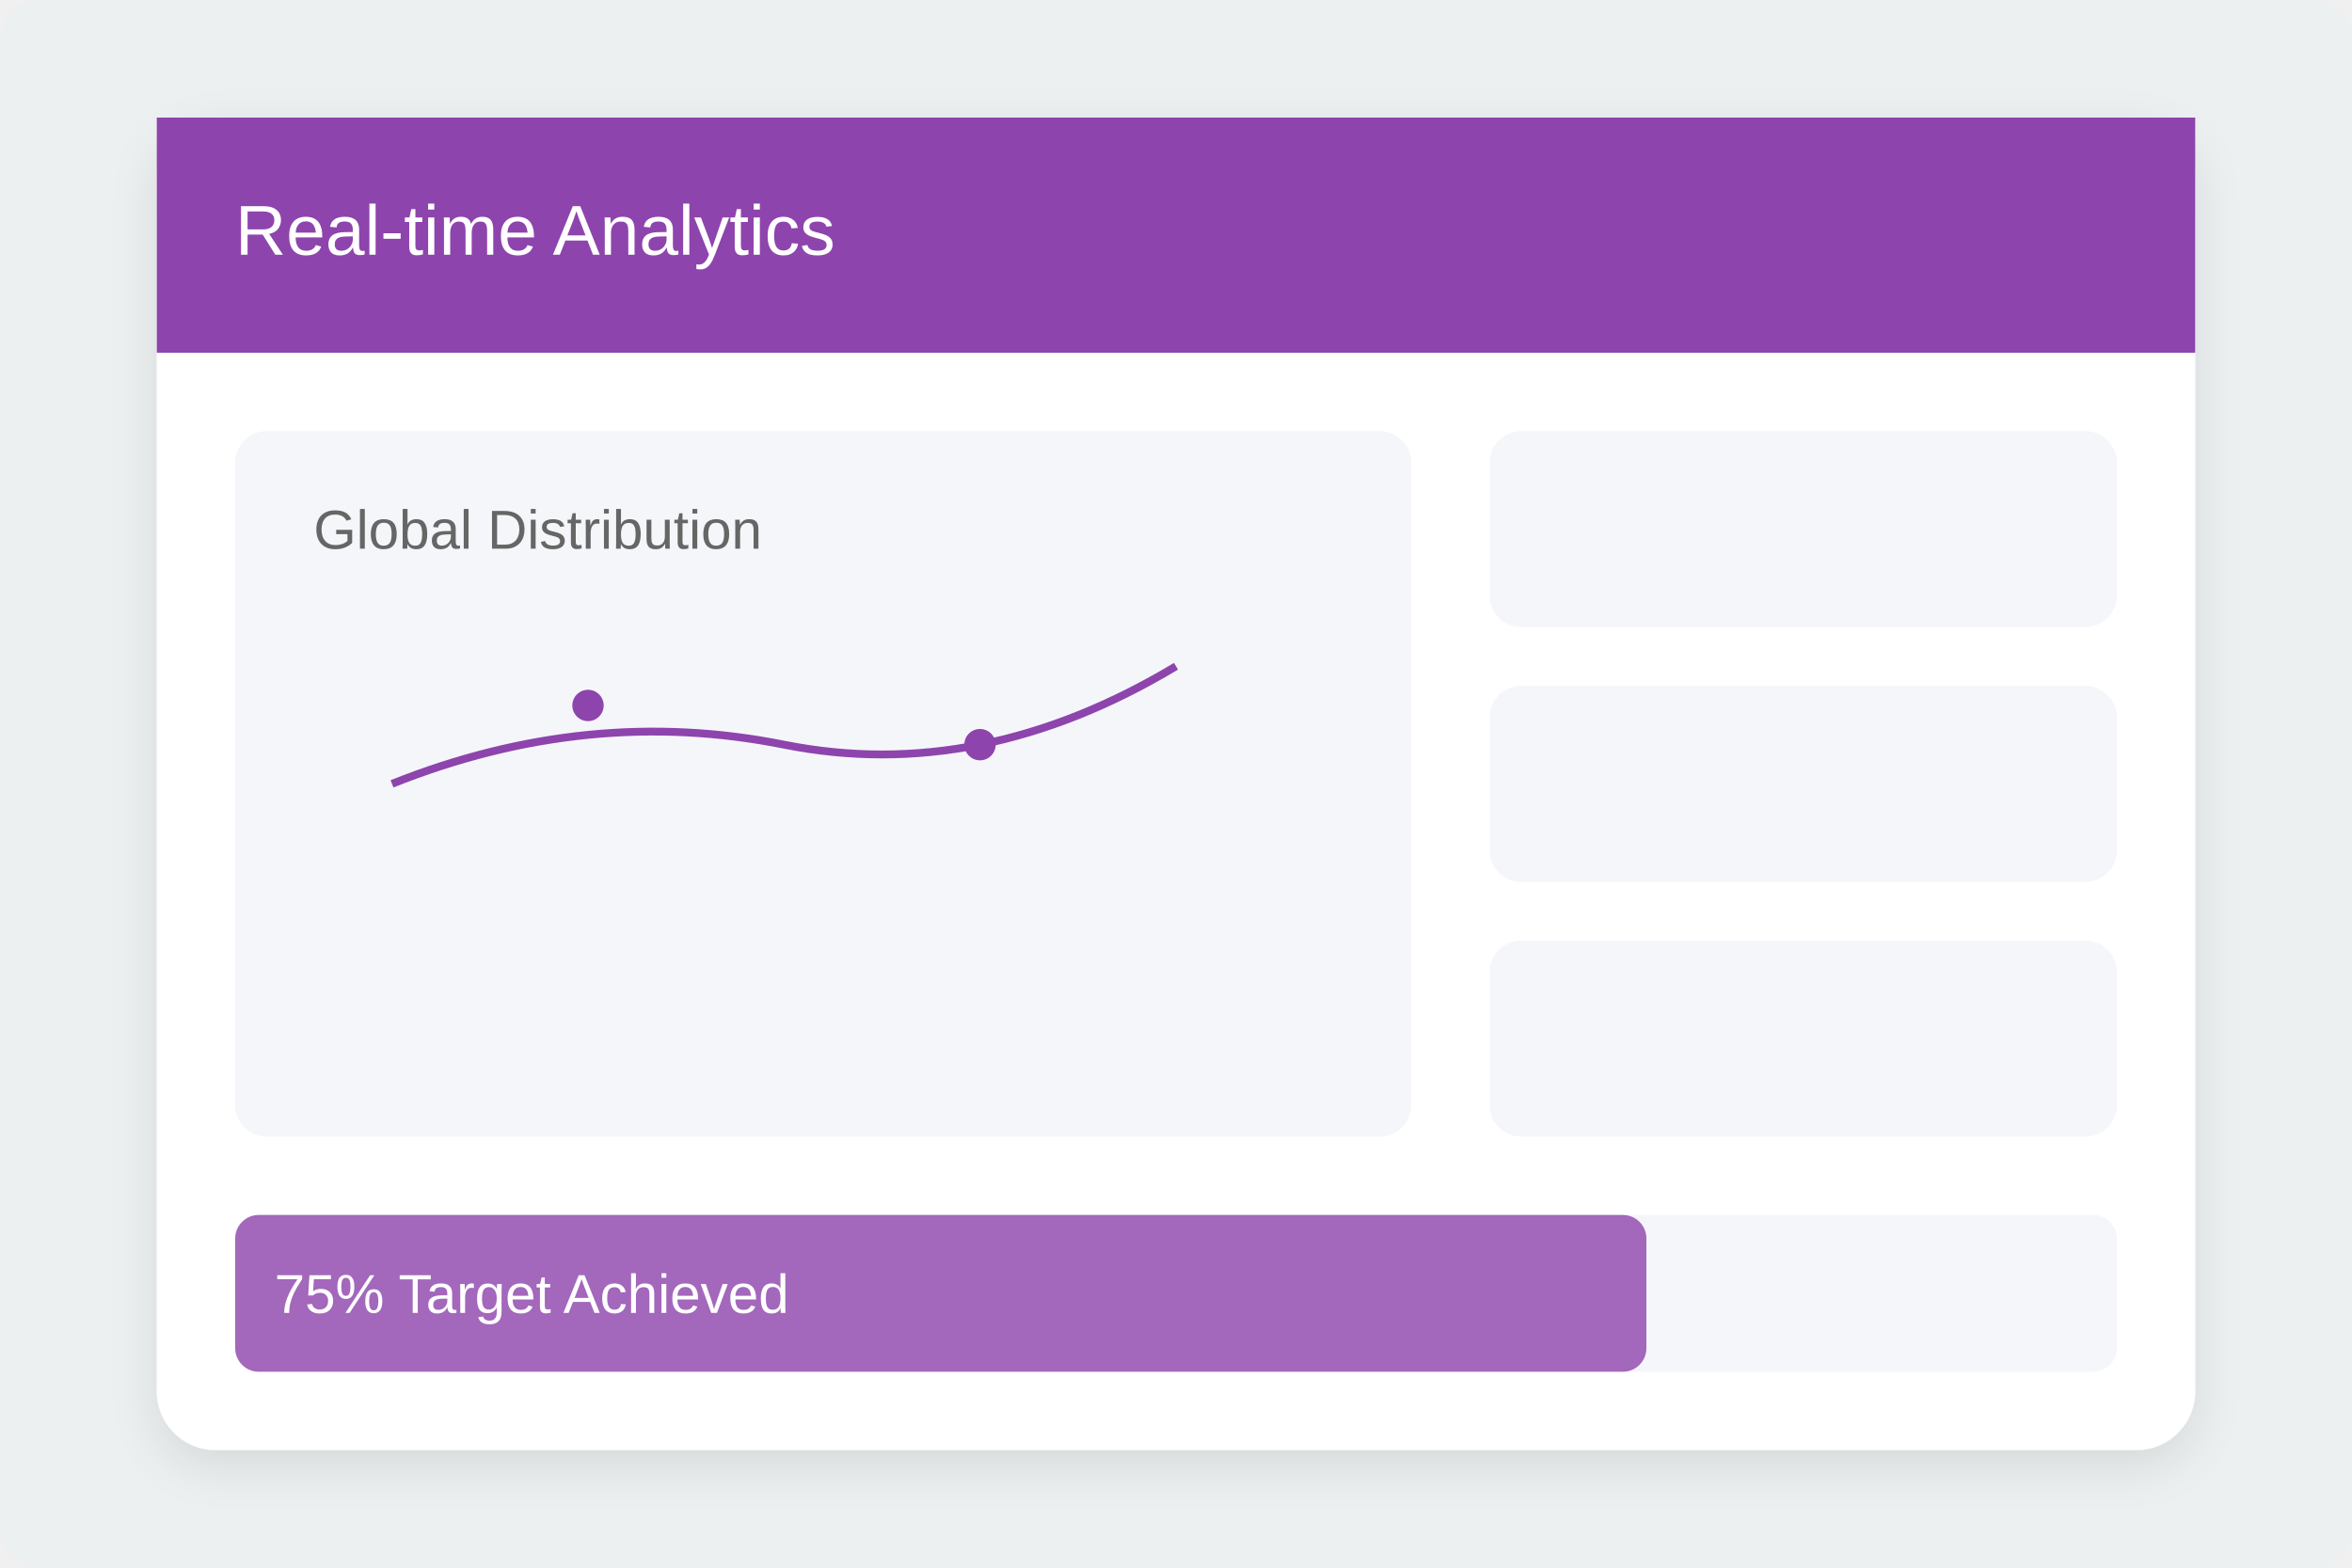
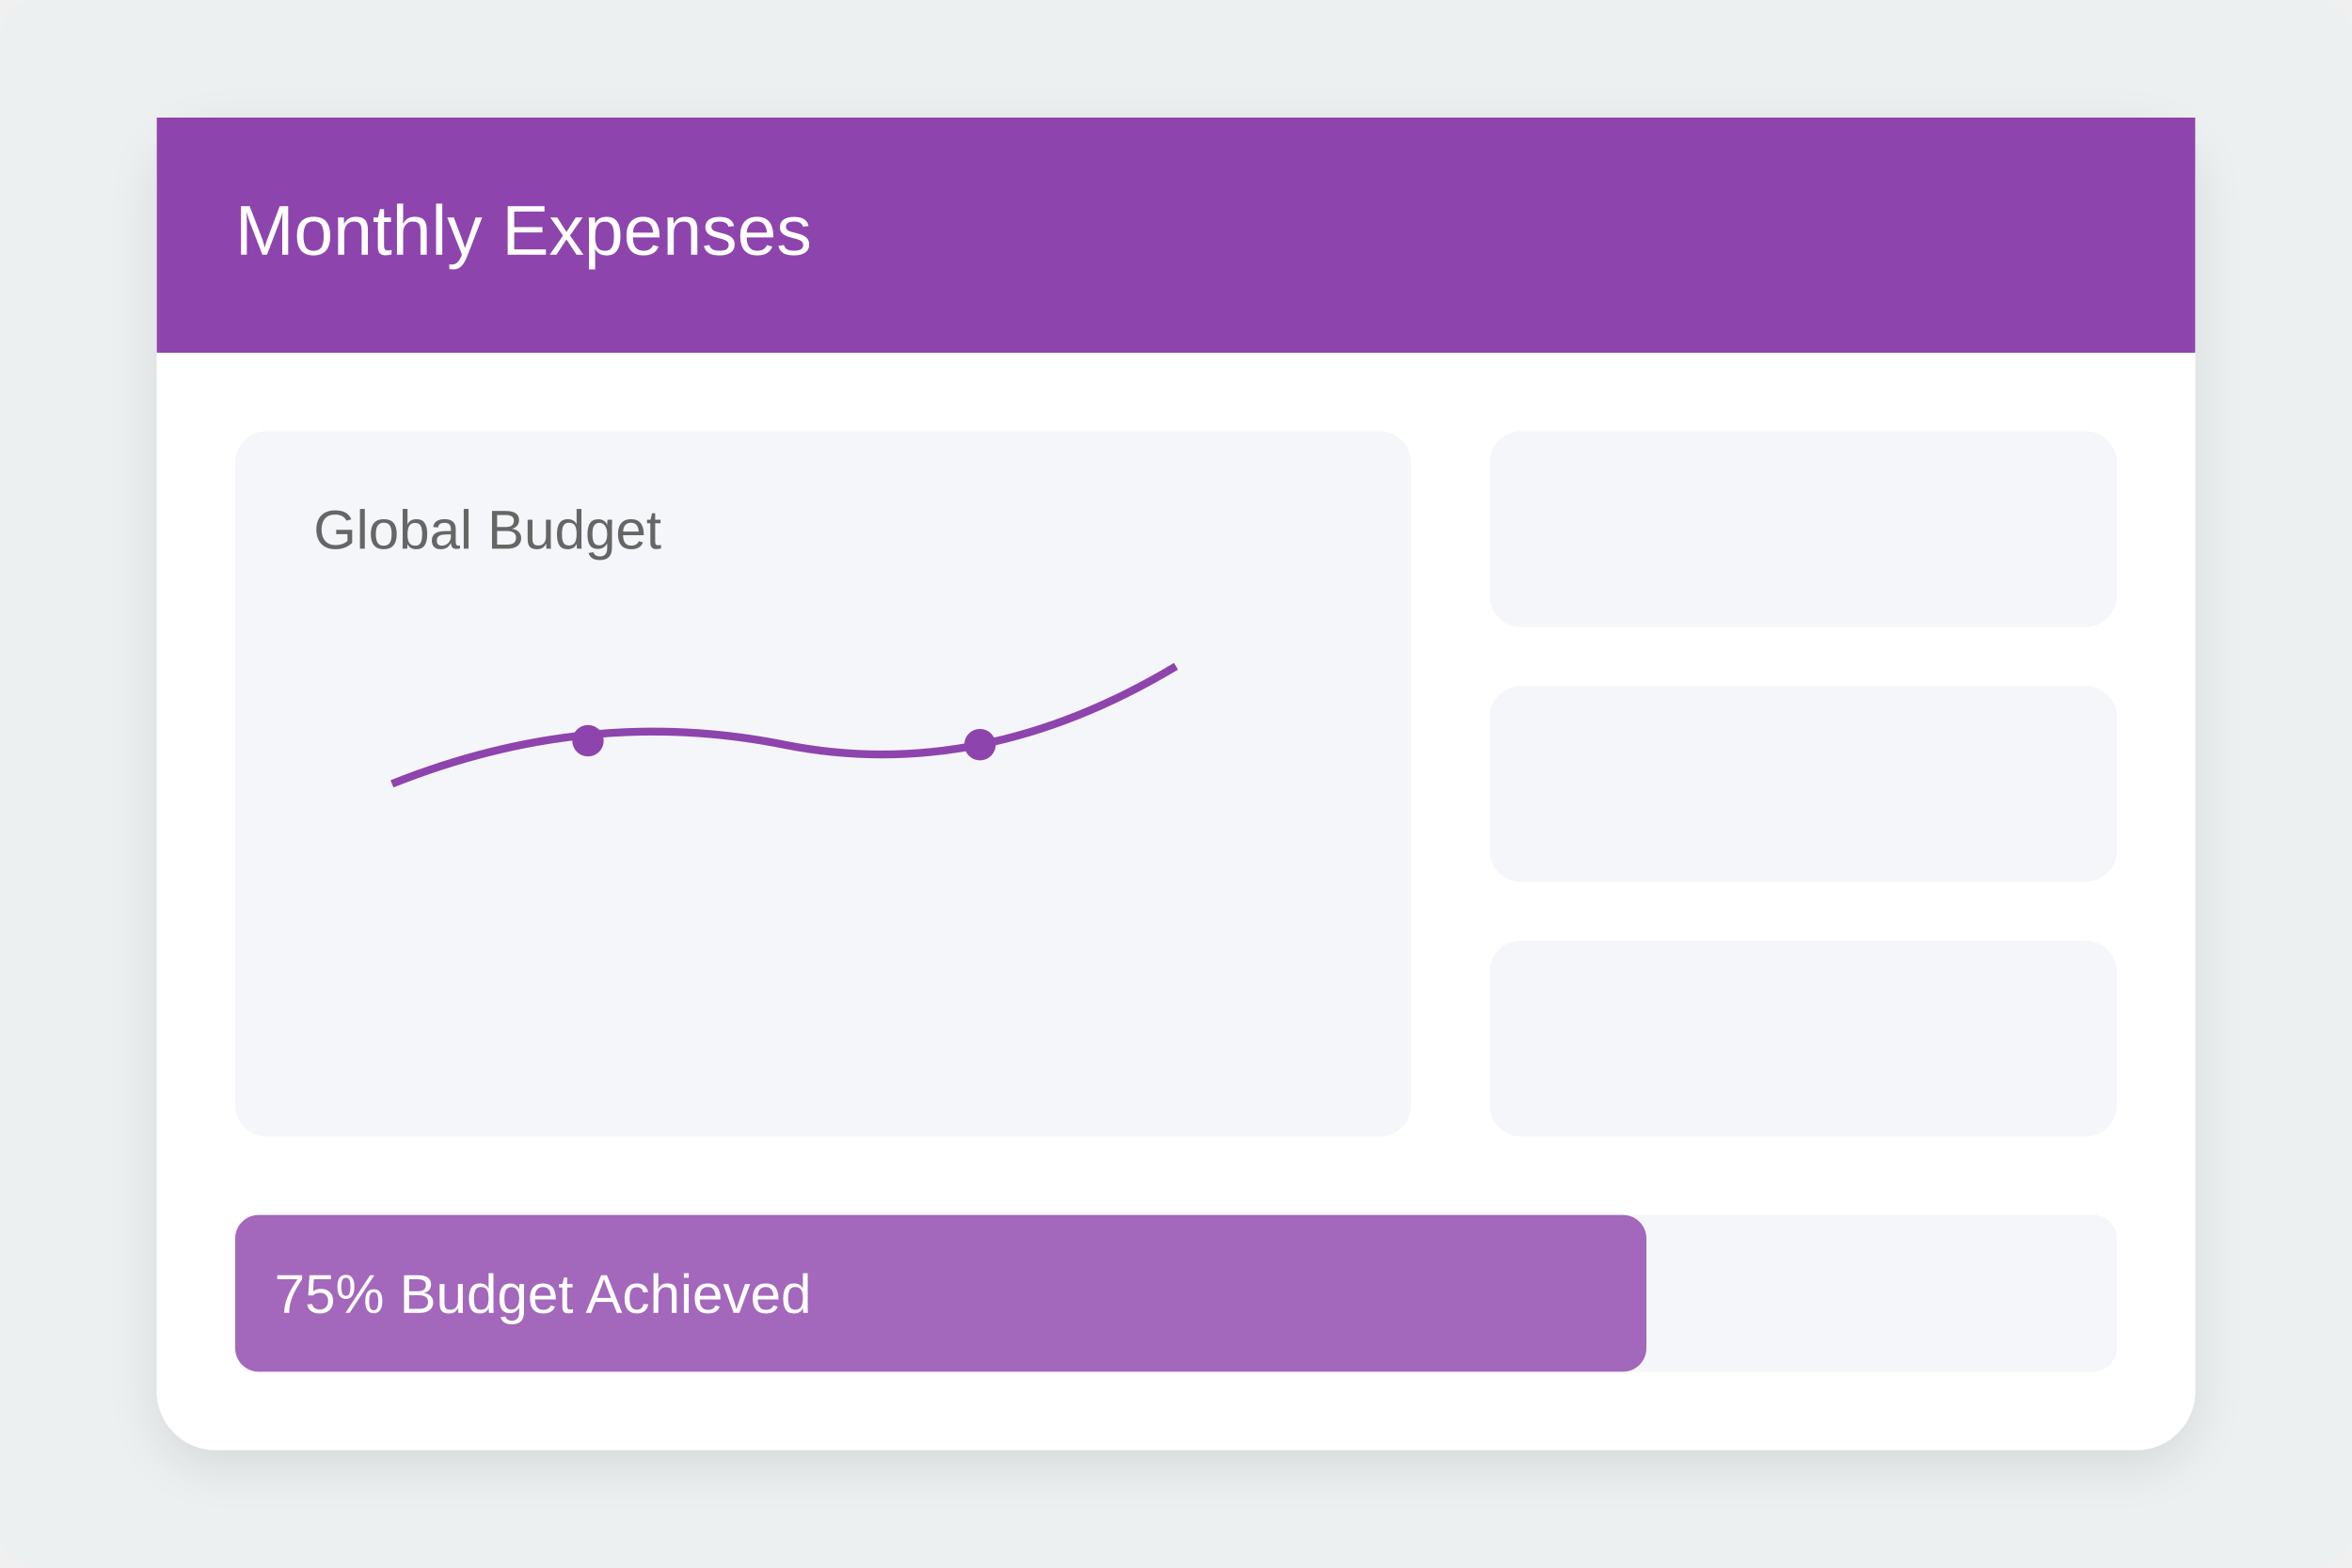
<svg xmlns="http://www.w3.org/2000/svg" viewBox="0 0 600 400">
  <rect width="600" height="400" fill="#ecf0f1" rx="10" />
  <rect x="40" y="30" width="520" height="340" fill="white" rx="15" filter="drop-shadow(0 4px 6px rgba(0,0,0,0.1))" />
  <rect x="40" y="30" width="520" height="60" fill="#8e44ad" rx="15 15 0 0" />
-   <text x="60" y="65" font-family="Arial" font-size="18" fill="white">Real-time Analytics</text>
+   <text x="60" y="65" font-family="Arial" font-size="18" fill="white">Monthly Expenses</text>
  <rect x="60" y="110" width="300" height="180" fill="#f5f6fa" rx="8" />
  <path d="M100 200 Q150 180, 200 190 T300 170" stroke="#8e44ad" fill="none" stroke-width="2" />
-   <circle cx="150" cy="180" r="4" fill="#8e44ad" />
+   <circle cx="150" cy="189" r="4" fill="#8e44ad" />
  <circle cx="250" cy="190" r="4" fill="#8e44ad" />
-   <text x="80" y="140" font-family="Arial" font-size="14" fill="#666">Global Distribution</text>
+   <text x="80" y="140" font-family="Arial" font-size="14" fill="#666">Global Budget</text>
  <rect x="380" y="110" width="160" height="50" fill="#f5f6fa" rx="8" />
  <rect x="380" y="175" width="160" height="50" fill="#f5f6fa" rx="8" />
  <rect x="380" y="240" width="160" height="50" fill="#f5f6fa" rx="8" />
  <rect x="60" y="310" width="480" height="40" fill="#f5f6fa" rx="6" />
  <rect x="60" y="310" width="360" height="40" fill="#8e44ad" rx="6" opacity="0.8" />
-   <text x="70" y="335" font-family="Arial" font-size="14" fill="white">75% Target Achieved</text>
+   <text x="70" y="335" font-family="Arial" font-size="14" fill="white">75% Budget Achieved</text>
</svg>
